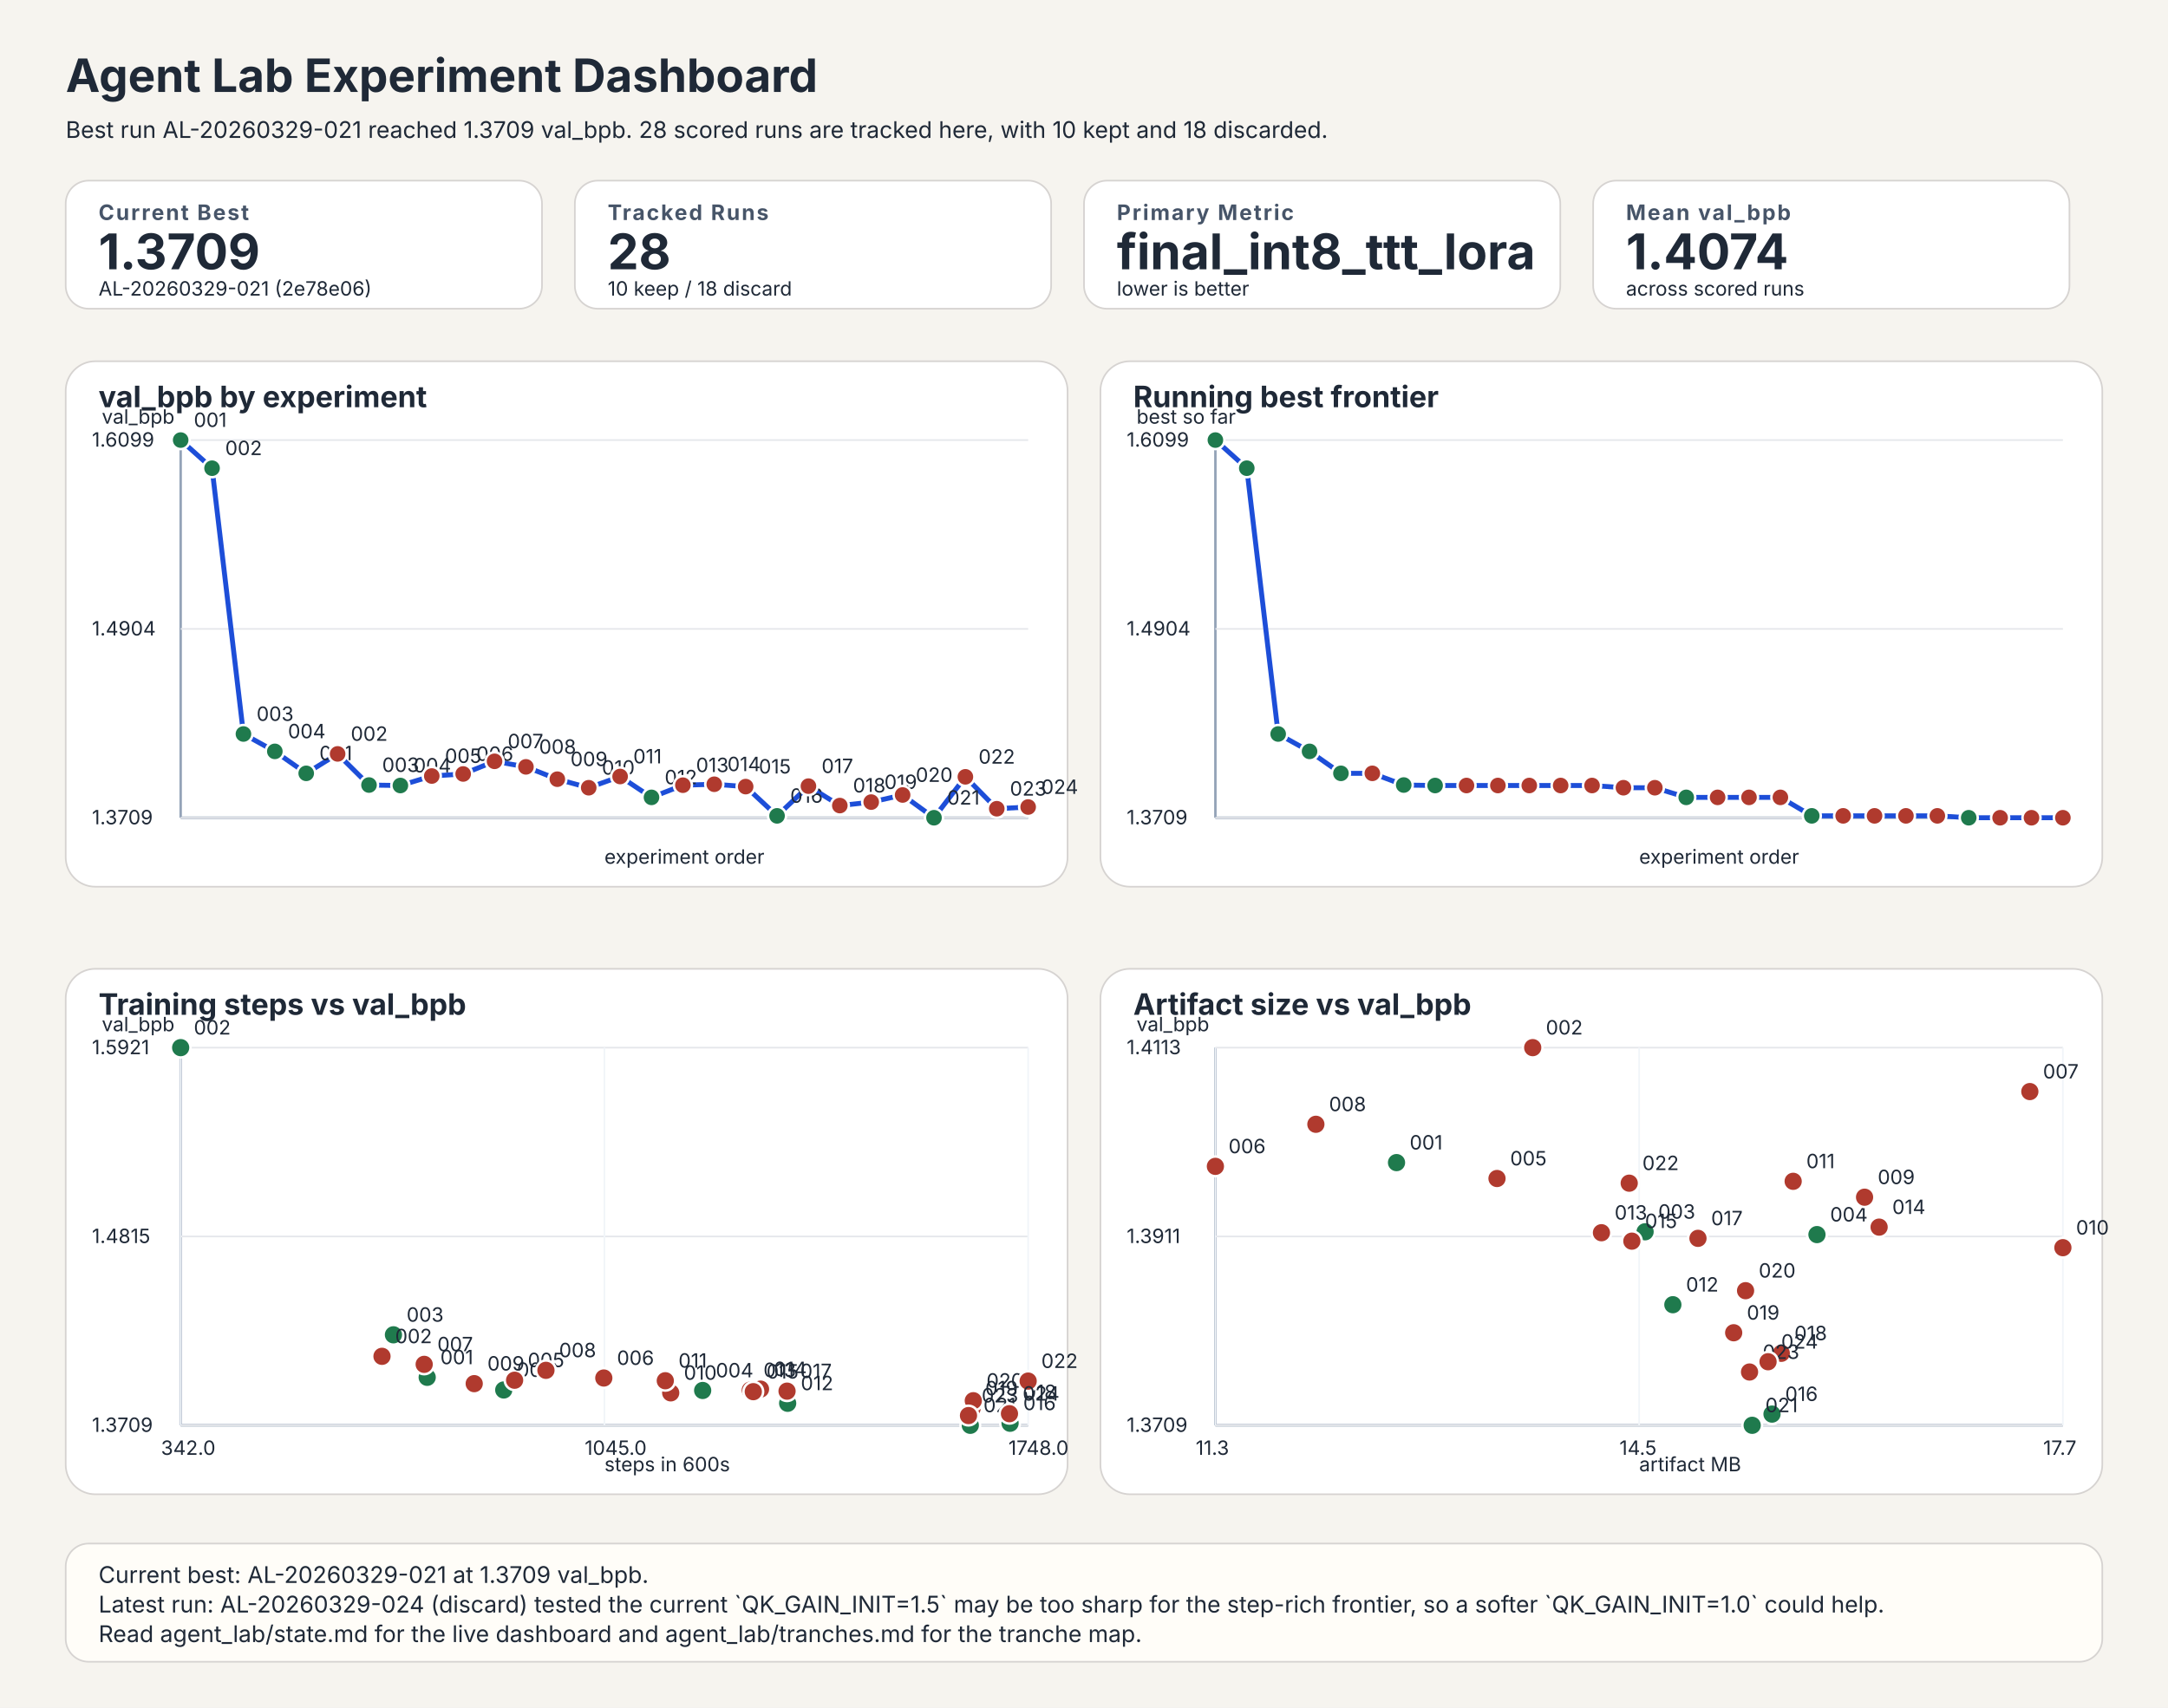
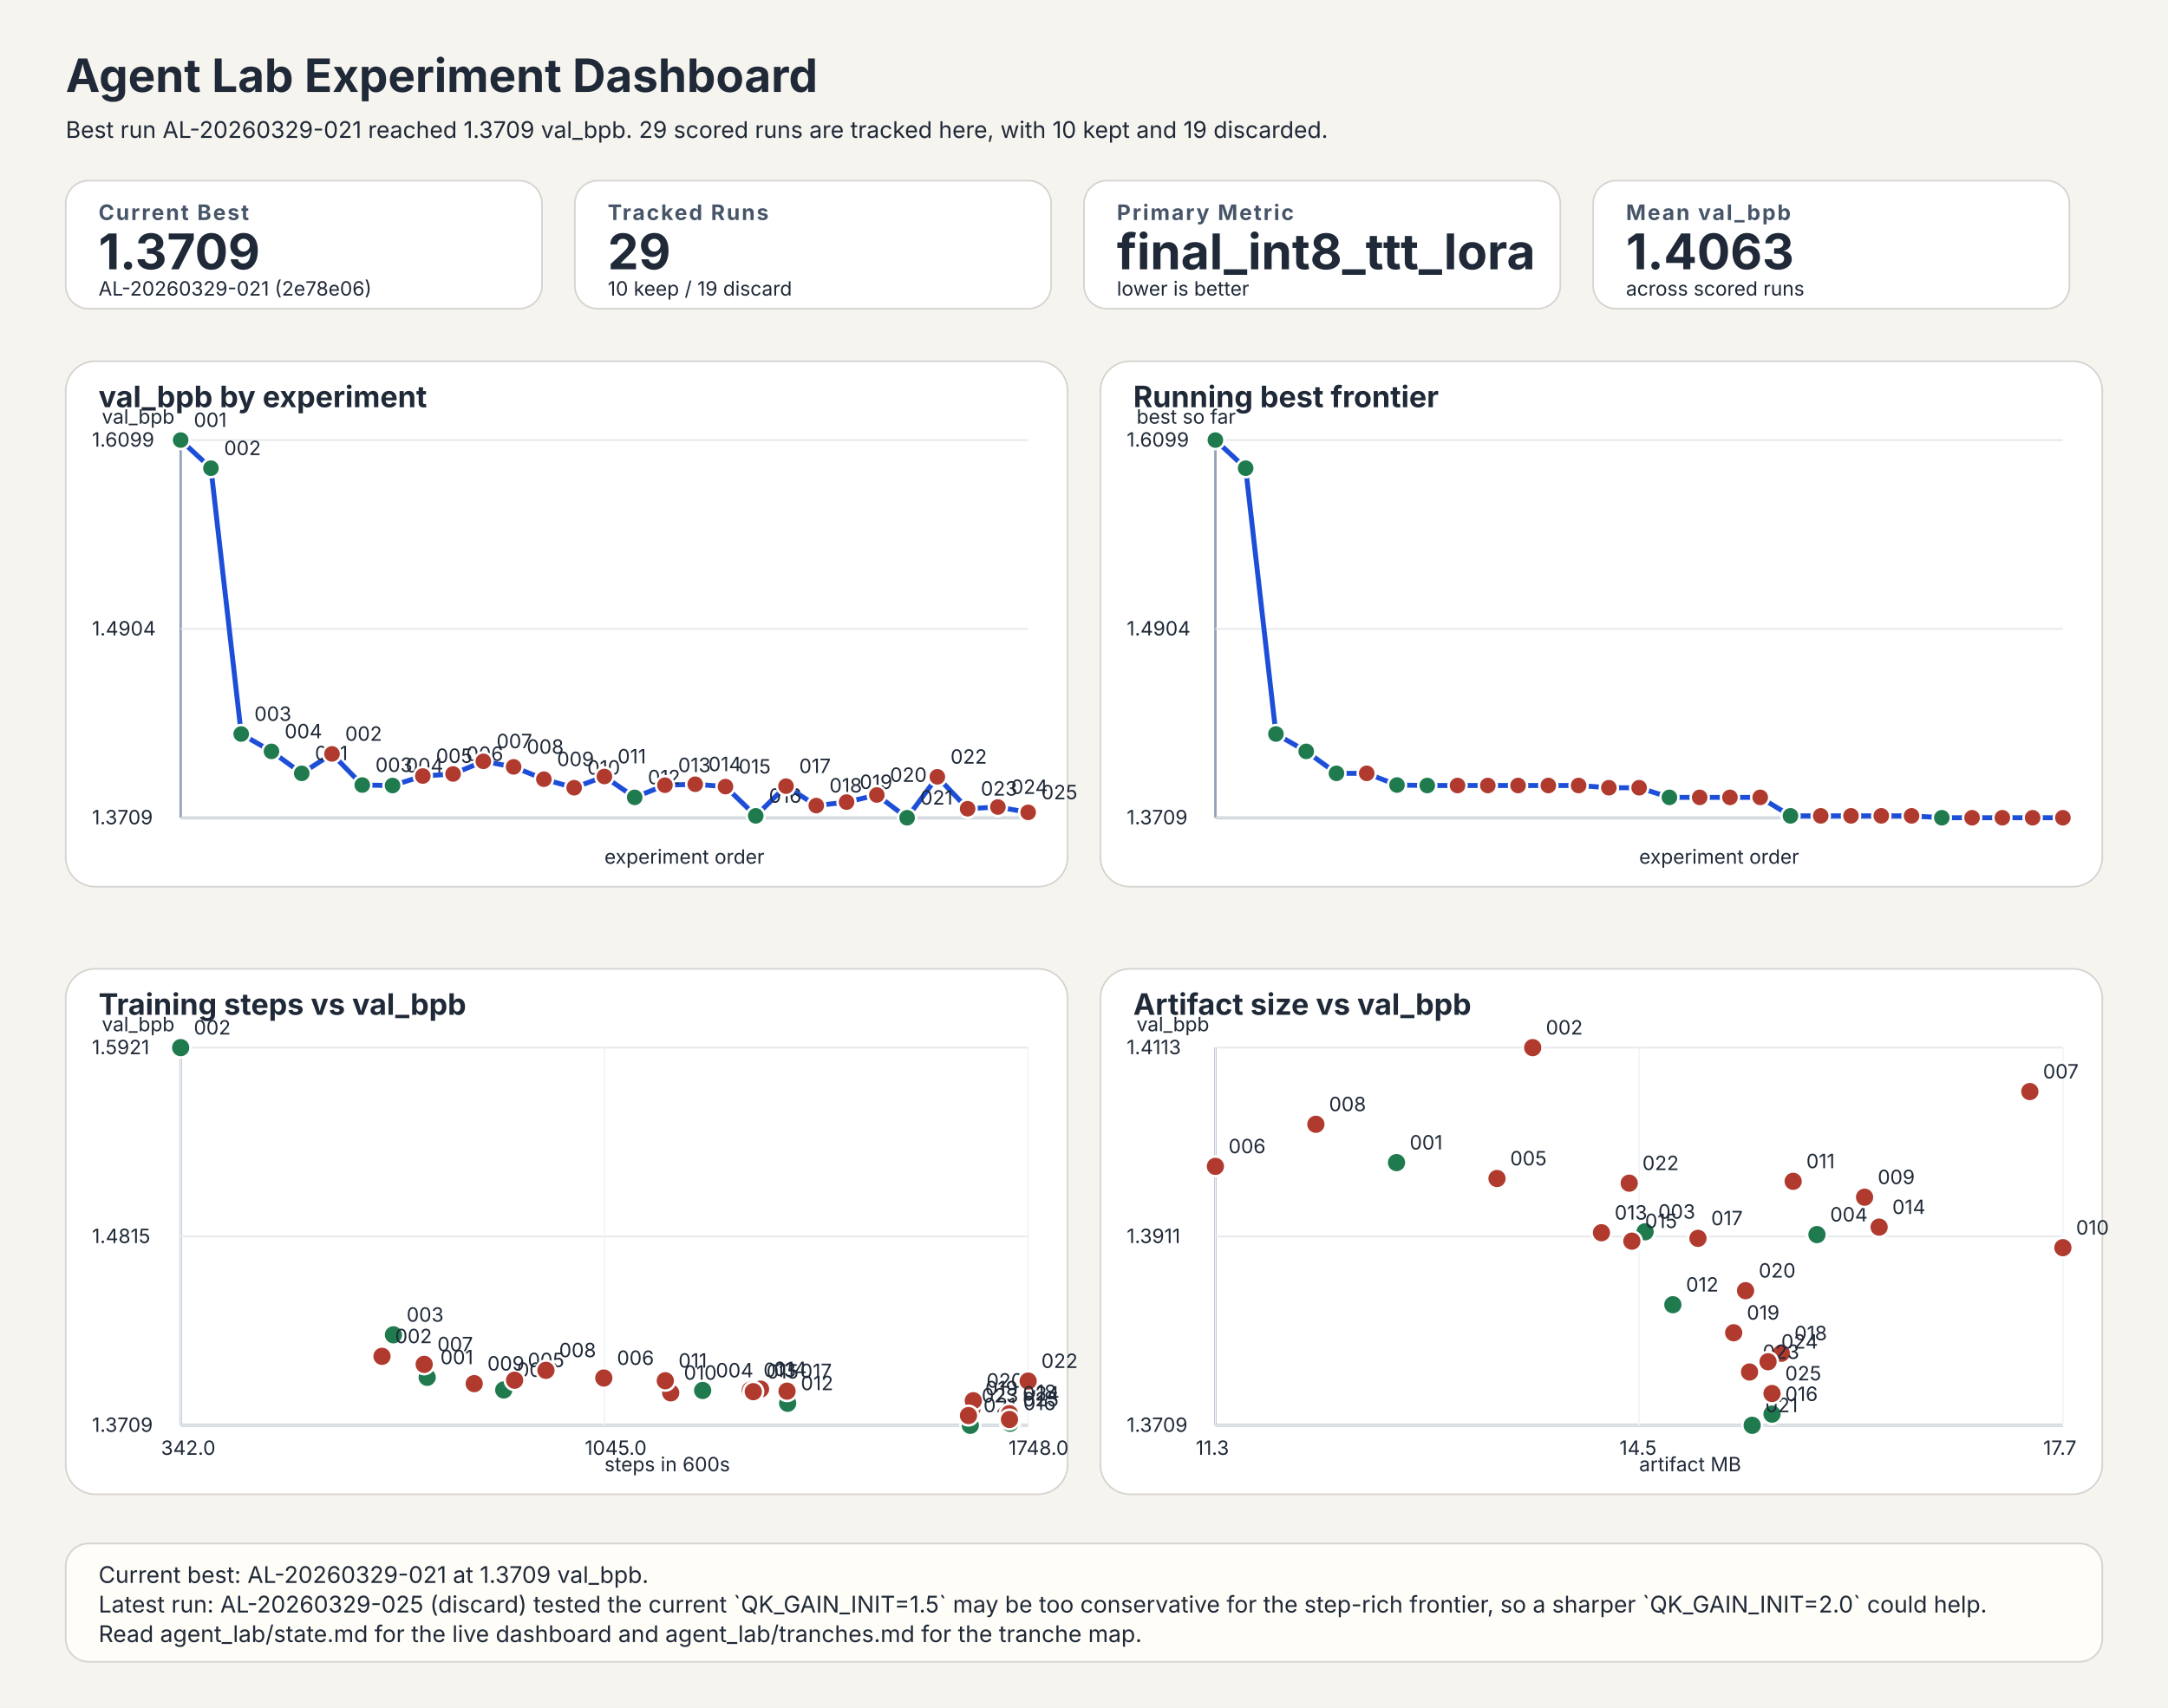
<svg xmlns="http://www.w3.org/2000/svg" width="1320" height="1040" viewBox="0 0 1320 1040">
  <rect width="100%" height="100%" fill="#f6f4ef" />
  <style>text{font-family:ui-sans-serif,system-ui,-apple-system,BlinkMacSystemFont,"Segoe UI",sans-serif;fill:#1f2937}.small{font-size:12px}.body{font-size:14px}.label{font-size:15px;font-weight:600}.title{font-size:28px;font-weight:700}.cardtitle{font-size:13px;font-weight:700;letter-spacing:.08em;text-transform:uppercase;fill:#475569}.metric{font-size:30px;font-weight:700}.paneltitle{font-size:18px;font-weight:700}</style>
  <text x="40" y="56" class="title">Agent Lab Experiment Dashboard</text>
-   <text x="40" y="84" class="body">Best run AL-20260329-021 reached 1.3709 val_bpb. 28 scored runs are tracked here, with 10 kept and 18 discarded.</text>
+   <text x="40" y="84" class="body">Best run AL-20260329-021 reached 1.3709 val_bpb. 29 scored runs are tracked here, with 10 kept and 19 discarded.</text>
  <rect x="40" y="110" width="290" height="78" rx="14" fill="#ffffff" stroke="#d6d3d1" />
  <text x="60" y="134" class="cardtitle">Current Best</text>
  <text x="60" y="164" class="metric">1.3709</text>
  <text x="60" y="180" class="small">AL-20260329-021 (2e78e06)</text>
  <rect x="350" y="110" width="290" height="78" rx="14" fill="#ffffff" stroke="#d6d3d1" />
  <text x="370" y="134" class="cardtitle">Tracked Runs</text>
-   <text x="370" y="164" class="metric">28</text>
-   <text x="370" y="180" class="small">10 keep / 18 discard</text>
+   <text x="370" y="164" class="metric">29</text>
+   <text x="370" y="180" class="small">10 keep / 19 discard</text>
  <rect x="660" y="110" width="290" height="78" rx="14" fill="#ffffff" stroke="#d6d3d1" />
  <text x="680" y="134" class="cardtitle">Primary Metric</text>
  <text x="680" y="164" class="metric">final_int8_ttt_lora</text>
  <text x="680" y="180" class="small">lower is better</text>
  <rect x="970" y="110" width="290" height="78" rx="14" fill="#ffffff" stroke="#d6d3d1" />
  <text x="990" y="134" class="cardtitle">Mean val_bpb</text>
-   <text x="990" y="164" class="metric">1.4074</text>
+   <text x="990" y="164" class="metric">1.4063</text>
  <text x="990" y="180" class="small">across scored runs</text>
  <rect x="40" y="220" width="610" height="320" rx="18" fill="#ffffff" stroke="#d6d3d1" />
  <text x="60" y="248" class="paneltitle">val_bpb by experiment</text>
  <line x1="110" y1="498" x2="626" y2="498" stroke="#94a3b8" stroke-width="1.5" />
  <line x1="110" y1="498" x2="110" y2="268" stroke="#94a3b8" stroke-width="1.5" />
  <text x="368.00" y="526.00" class="small">experiment order</text>
  <text x="62.00" y="258.00" class="small">val_bpb</text>
  <line x1="110" y1="498.00" x2="626" y2="498.00" stroke="#e5e7eb" stroke-width="1" />
  <text x="56.00" y="502.00" class="small">1.3709</text>
  <line x1="110" y1="383.00" x2="626" y2="383.00" stroke="#e5e7eb" stroke-width="1" />
  <text x="56.00" y="387.00" class="small">1.4904</text>
  <line x1="110" y1="268.00" x2="626" y2="268.00" stroke="#e5e7eb" stroke-width="1" />
  <text x="56.00" y="272.00" class="small">1.6099</text>
-   <polyline fill="none" stroke="#1d4ed8" stroke-width="3" points="110.00,268.00 129.11,285.13 148.22,447.00 167.33,457.58 186.44,470.96 205.56,459.12 224.67,478.08 243.78,478.37 262.89,472.59 282.00,471.34 301.11,463.64 320.22,467.01 339.33,474.52 358.44,479.72 377.56,472.88 396.67,485.59 415.78,478.18 434.89,477.60 454.00,479.04 473.11,496.85 492.22,478.75 511.33,490.59 530.44,488.47 549.56,484.14 568.67,498.00 587.78,473.08 606.89,492.51 626.00,491.46" />
+   <polyline fill="none" stroke="#1d4ed8" stroke-width="3" points="110.00,268.00 128.43,285.13 146.86,447.00 165.29,457.58 183.71,470.96 202.14,459.12 220.57,478.08 239.00,478.37 257.43,472.59 275.86,471.34 294.29,463.64 312.71,467.01 331.14,474.52 349.57,479.72 368.00,472.88 386.43,485.59 404.86,478.18 423.29,477.60 441.71,479.04 460.14,496.85 478.57,478.75 497.00,490.59 515.43,488.47 533.86,484.14 552.29,498.00 570.71,473.08 589.14,492.51 607.57,491.46 626.00,494.73" />
  <circle cx="110.00" cy="268.00" r="5.5" fill="#1f7a4d" stroke="#ffffff" stroke-width="1.5" />
  <text x="118.00" y="260.00" class="small">001</text>
-   <circle cx="129.11" cy="285.13" r="5.5" fill="#1f7a4d" stroke="#ffffff" stroke-width="1.5" />
-   <text x="137.11" y="277.13" class="small">002</text>
-   <circle cx="148.22" cy="447.00" r="5.5" fill="#1f7a4d" stroke="#ffffff" stroke-width="1.5" />
-   <text x="156.22" y="439.00" class="small">003</text>
-   <circle cx="167.33" cy="457.58" r="5.5" fill="#1f7a4d" stroke="#ffffff" stroke-width="1.5" />
-   <text x="175.33" y="449.58" class="small">004</text>
-   <circle cx="186.44" cy="470.96" r="5.5" fill="#1f7a4d" stroke="#ffffff" stroke-width="1.5" />
-   <text x="194.44" y="462.96" class="small">001</text>
-   <circle cx="205.56" cy="459.12" r="5.5" fill="#b03a2e" stroke="#ffffff" stroke-width="1.5" />
-   <text x="213.56" y="451.12" class="small">002</text>
-   <circle cx="224.67" cy="478.08" r="5.5" fill="#1f7a4d" stroke="#ffffff" stroke-width="1.5" />
-   <text x="232.67" y="470.08" class="small">003</text>
-   <circle cx="243.78" cy="478.37" r="5.5" fill="#1f7a4d" stroke="#ffffff" stroke-width="1.5" />
-   <text x="251.78" y="470.37" class="small">004</text>
-   <circle cx="262.89" cy="472.59" r="5.5" fill="#b03a2e" stroke="#ffffff" stroke-width="1.5" />
-   <text x="270.89" y="464.59" class="small">005</text>
-   <circle cx="282.00" cy="471.34" r="5.5" fill="#b03a2e" stroke="#ffffff" stroke-width="1.5" />
-   <text x="290.00" y="463.34" class="small">006</text>
-   <circle cx="301.11" cy="463.64" r="5.5" fill="#b03a2e" stroke="#ffffff" stroke-width="1.5" />
-   <text x="309.11" y="455.64" class="small">007</text>
-   <circle cx="320.22" cy="467.01" r="5.5" fill="#b03a2e" stroke="#ffffff" stroke-width="1.5" />
-   <text x="328.22" y="459.01" class="small">008</text>
-   <circle cx="339.33" cy="474.52" r="5.5" fill="#b03a2e" stroke="#ffffff" stroke-width="1.5" />
-   <text x="347.33" y="466.52" class="small">009</text>
-   <circle cx="358.44" cy="479.72" r="5.5" fill="#b03a2e" stroke="#ffffff" stroke-width="1.5" />
-   <text x="366.44" y="471.72" class="small">010</text>
-   <circle cx="377.56" cy="472.88" r="5.5" fill="#b03a2e" stroke="#ffffff" stroke-width="1.5" />
-   <text x="385.56" y="464.88" class="small">011</text>
-   <circle cx="396.67" cy="485.59" r="5.5" fill="#1f7a4d" stroke="#ffffff" stroke-width="1.5" />
-   <text x="404.67" y="477.59" class="small">012</text>
-   <circle cx="415.78" cy="478.18" r="5.5" fill="#b03a2e" stroke="#ffffff" stroke-width="1.5" />
-   <text x="423.78" y="470.18" class="small">013</text>
-   <circle cx="434.89" cy="477.60" r="5.5" fill="#b03a2e" stroke="#ffffff" stroke-width="1.5" />
-   <text x="442.89" y="469.60" class="small">014</text>
-   <circle cx="454.00" cy="479.04" r="5.5" fill="#b03a2e" stroke="#ffffff" stroke-width="1.5" />
-   <text x="462.00" y="471.04" class="small">015</text>
-   <circle cx="473.11" cy="496.85" r="5.5" fill="#1f7a4d" stroke="#ffffff" stroke-width="1.5" />
-   <text x="481.11" y="488.85" class="small">016</text>
-   <circle cx="492.22" cy="478.75" r="5.5" fill="#b03a2e" stroke="#ffffff" stroke-width="1.5" />
-   <text x="500.22" y="470.75" class="small">017</text>
-   <circle cx="511.33" cy="490.59" r="5.5" fill="#b03a2e" stroke="#ffffff" stroke-width="1.5" />
-   <text x="519.33" y="482.59" class="small">018</text>
-   <circle cx="530.44" cy="488.47" r="5.5" fill="#b03a2e" stroke="#ffffff" stroke-width="1.5" />
-   <text x="538.44" y="480.47" class="small">019</text>
-   <circle cx="549.56" cy="484.14" r="5.5" fill="#b03a2e" stroke="#ffffff" stroke-width="1.5" />
-   <text x="557.56" y="476.14" class="small">020</text>
-   <circle cx="568.67" cy="498.00" r="5.5" fill="#1f7a4d" stroke="#ffffff" stroke-width="1.5" />
-   <text x="576.67" y="490.00" class="small">021</text>
-   <circle cx="587.78" cy="473.08" r="5.5" fill="#b03a2e" stroke="#ffffff" stroke-width="1.5" />
-   <text x="595.78" y="465.08" class="small">022</text>
-   <circle cx="606.89" cy="492.51" r="5.5" fill="#b03a2e" stroke="#ffffff" stroke-width="1.5" />
-   <text x="614.89" y="484.51" class="small">023</text>
-   <circle cx="626.00" cy="491.46" r="5.5" fill="#b03a2e" stroke="#ffffff" stroke-width="1.5" />
-   <text x="634.00" y="483.46" class="small">024</text>
+   <circle cx="128.43" cy="285.13" r="5.5" fill="#1f7a4d" stroke="#ffffff" stroke-width="1.5" />
+   <text x="136.43" y="277.13" class="small">002</text>
+   <circle cx="146.86" cy="447.00" r="5.5" fill="#1f7a4d" stroke="#ffffff" stroke-width="1.5" />
+   <text x="154.86" y="439.00" class="small">003</text>
+   <circle cx="165.29" cy="457.58" r="5.5" fill="#1f7a4d" stroke="#ffffff" stroke-width="1.5" />
+   <text x="173.29" y="449.58" class="small">004</text>
+   <circle cx="183.71" cy="470.96" r="5.5" fill="#1f7a4d" stroke="#ffffff" stroke-width="1.5" />
+   <text x="191.71" y="462.96" class="small">001</text>
+   <circle cx="202.14" cy="459.12" r="5.5" fill="#b03a2e" stroke="#ffffff" stroke-width="1.5" />
+   <text x="210.14" y="451.12" class="small">002</text>
+   <circle cx="220.57" cy="478.08" r="5.5" fill="#1f7a4d" stroke="#ffffff" stroke-width="1.5" />
+   <text x="228.57" y="470.08" class="small">003</text>
+   <circle cx="239.00" cy="478.37" r="5.5" fill="#1f7a4d" stroke="#ffffff" stroke-width="1.5" />
+   <text x="247.00" y="470.37" class="small">004</text>
+   <circle cx="257.43" cy="472.59" r="5.5" fill="#b03a2e" stroke="#ffffff" stroke-width="1.5" />
+   <text x="265.43" y="464.59" class="small">005</text>
+   <circle cx="275.86" cy="471.34" r="5.5" fill="#b03a2e" stroke="#ffffff" stroke-width="1.5" />
+   <text x="283.86" y="463.34" class="small">006</text>
+   <circle cx="294.29" cy="463.64" r="5.5" fill="#b03a2e" stroke="#ffffff" stroke-width="1.5" />
+   <text x="302.29" y="455.64" class="small">007</text>
+   <circle cx="312.71" cy="467.01" r="5.5" fill="#b03a2e" stroke="#ffffff" stroke-width="1.5" />
+   <text x="320.71" y="459.01" class="small">008</text>
+   <circle cx="331.14" cy="474.52" r="5.5" fill="#b03a2e" stroke="#ffffff" stroke-width="1.5" />
+   <text x="339.14" y="466.52" class="small">009</text>
+   <circle cx="349.57" cy="479.72" r="5.5" fill="#b03a2e" stroke="#ffffff" stroke-width="1.5" />
+   <text x="357.57" y="471.72" class="small">010</text>
+   <circle cx="368.00" cy="472.88" r="5.5" fill="#b03a2e" stroke="#ffffff" stroke-width="1.5" />
+   <text x="376.00" y="464.88" class="small">011</text>
+   <circle cx="386.43" cy="485.59" r="5.5" fill="#1f7a4d" stroke="#ffffff" stroke-width="1.5" />
+   <text x="394.43" y="477.59" class="small">012</text>
+   <circle cx="404.86" cy="478.18" r="5.5" fill="#b03a2e" stroke="#ffffff" stroke-width="1.5" />
+   <text x="412.86" y="470.18" class="small">013</text>
+   <circle cx="423.29" cy="477.60" r="5.5" fill="#b03a2e" stroke="#ffffff" stroke-width="1.5" />
+   <text x="431.29" y="469.60" class="small">014</text>
+   <circle cx="441.71" cy="479.04" r="5.5" fill="#b03a2e" stroke="#ffffff" stroke-width="1.5" />
+   <text x="449.71" y="471.04" class="small">015</text>
+   <circle cx="460.14" cy="496.85" r="5.5" fill="#1f7a4d" stroke="#ffffff" stroke-width="1.5" />
+   <text x="468.14" y="488.85" class="small">016</text>
+   <circle cx="478.57" cy="478.75" r="5.5" fill="#b03a2e" stroke="#ffffff" stroke-width="1.5" />
+   <text x="486.57" y="470.75" class="small">017</text>
+   <circle cx="497.00" cy="490.59" r="5.5" fill="#b03a2e" stroke="#ffffff" stroke-width="1.5" />
+   <text x="505.00" y="482.59" class="small">018</text>
+   <circle cx="515.43" cy="488.47" r="5.5" fill="#b03a2e" stroke="#ffffff" stroke-width="1.5" />
+   <text x="523.43" y="480.47" class="small">019</text>
+   <circle cx="533.86" cy="484.14" r="5.5" fill="#b03a2e" stroke="#ffffff" stroke-width="1.5" />
+   <text x="541.86" y="476.14" class="small">020</text>
+   <circle cx="552.29" cy="498.00" r="5.5" fill="#1f7a4d" stroke="#ffffff" stroke-width="1.5" />
+   <text x="560.29" y="490.00" class="small">021</text>
+   <circle cx="570.71" cy="473.08" r="5.5" fill="#b03a2e" stroke="#ffffff" stroke-width="1.5" />
+   <text x="578.71" y="465.08" class="small">022</text>
+   <circle cx="589.14" cy="492.51" r="5.5" fill="#b03a2e" stroke="#ffffff" stroke-width="1.5" />
+   <text x="597.14" y="484.51" class="small">023</text>
+   <circle cx="607.57" cy="491.46" r="5.5" fill="#b03a2e" stroke="#ffffff" stroke-width="1.5" />
+   <text x="615.57" y="483.46" class="small">024</text>
+   <circle cx="626.00" cy="494.73" r="5.5" fill="#b03a2e" stroke="#ffffff" stroke-width="1.5" />
+   <text x="634.00" y="486.73" class="small">025</text>
  <rect x="670" y="220" width="610" height="320" rx="18" fill="#ffffff" stroke="#d6d3d1" />
  <text x="690" y="248" class="paneltitle">Running best frontier</text>
  <line x1="740" y1="498" x2="1256" y2="498" stroke="#94a3b8" stroke-width="1.5" />
  <line x1="740" y1="498" x2="740" y2="268" stroke="#94a3b8" stroke-width="1.5" />
  <text x="998.00" y="526.00" class="small">experiment order</text>
  <text x="692.00" y="258.00" class="small">best so far</text>
  <line x1="740" y1="498.00" x2="1256" y2="498.00" stroke="#e5e7eb" stroke-width="1" />
  <text x="686.00" y="502.00" class="small">1.3709</text>
  <line x1="740" y1="383.00" x2="1256" y2="383.00" stroke="#e5e7eb" stroke-width="1" />
  <text x="686.00" y="387.00" class="small">1.4904</text>
  <line x1="740" y1="268.00" x2="1256" y2="268.00" stroke="#e5e7eb" stroke-width="1" />
  <text x="686.00" y="272.00" class="small">1.6099</text>
-   <polyline fill="none" stroke="#1d4ed8" stroke-width="3" points="740.00,268.00 759.11,285.13 778.22,447.00 797.33,457.58 816.44,470.96 835.56,470.96 854.67,478.08 873.78,478.37 892.89,478.37 912.00,478.37 931.11,478.37 950.22,478.37 969.33,478.37 988.44,479.72 1007.56,479.72 1026.67,485.59 1045.78,485.59 1064.89,485.59 1084.00,485.59 1103.11,496.85 1122.22,496.85 1141.33,496.85 1160.44,496.85 1179.56,496.85 1198.67,498.00 1217.78,498.00 1236.89,498.00 1256.00,498.00" />
+   <polyline fill="none" stroke="#1d4ed8" stroke-width="3" points="740.00,268.00 758.43,285.13 776.86,447.00 795.29,457.58 813.71,470.96 832.14,470.96 850.57,478.08 869.00,478.37 887.43,478.37 905.86,478.37 924.29,478.37 942.71,478.37 961.14,478.37 979.57,479.72 998.00,479.72 1016.43,485.59 1034.86,485.59 1053.29,485.59 1071.71,485.59 1090.14,496.85 1108.57,496.85 1127.00,496.85 1145.43,496.85 1163.86,496.85 1182.29,498.00 1200.71,498.00 1219.14,498.00 1237.57,498.00 1256.00,498.00" />
  <circle cx="740.00" cy="268.00" r="5.5" fill="#1f7a4d" stroke="#ffffff" stroke-width="1.5" />
-   <circle cx="759.11" cy="285.13" r="5.5" fill="#1f7a4d" stroke="#ffffff" stroke-width="1.5" />
-   <circle cx="778.22" cy="447.00" r="5.5" fill="#1f7a4d" stroke="#ffffff" stroke-width="1.5" />
-   <circle cx="797.33" cy="457.58" r="5.5" fill="#1f7a4d" stroke="#ffffff" stroke-width="1.5" />
-   <circle cx="816.44" cy="470.96" r="5.5" fill="#1f7a4d" stroke="#ffffff" stroke-width="1.5" />
-   <circle cx="835.56" cy="470.96" r="5.5" fill="#b03a2e" stroke="#ffffff" stroke-width="1.5" />
-   <circle cx="854.67" cy="478.08" r="5.5" fill="#1f7a4d" stroke="#ffffff" stroke-width="1.5" />
-   <circle cx="873.78" cy="478.37" r="5.5" fill="#1f7a4d" stroke="#ffffff" stroke-width="1.5" />
-   <circle cx="892.89" cy="478.37" r="5.5" fill="#b03a2e" stroke="#ffffff" stroke-width="1.5" />
-   <circle cx="912.00" cy="478.37" r="5.5" fill="#b03a2e" stroke="#ffffff" stroke-width="1.5" />
-   <circle cx="931.11" cy="478.37" r="5.5" fill="#b03a2e" stroke="#ffffff" stroke-width="1.5" />
-   <circle cx="950.22" cy="478.37" r="5.5" fill="#b03a2e" stroke="#ffffff" stroke-width="1.5" />
-   <circle cx="969.33" cy="478.37" r="5.5" fill="#b03a2e" stroke="#ffffff" stroke-width="1.5" />
-   <circle cx="988.44" cy="479.72" r="5.5" fill="#b03a2e" stroke="#ffffff" stroke-width="1.5" />
-   <circle cx="1007.56" cy="479.72" r="5.5" fill="#b03a2e" stroke="#ffffff" stroke-width="1.5" />
-   <circle cx="1026.67" cy="485.59" r="5.5" fill="#1f7a4d" stroke="#ffffff" stroke-width="1.5" />
-   <circle cx="1045.78" cy="485.59" r="5.5" fill="#b03a2e" stroke="#ffffff" stroke-width="1.5" />
-   <circle cx="1064.89" cy="485.59" r="5.5" fill="#b03a2e" stroke="#ffffff" stroke-width="1.5" />
-   <circle cx="1084.00" cy="485.59" r="5.5" fill="#b03a2e" stroke="#ffffff" stroke-width="1.5" />
-   <circle cx="1103.11" cy="496.85" r="5.5" fill="#1f7a4d" stroke="#ffffff" stroke-width="1.5" />
-   <circle cx="1122.22" cy="496.85" r="5.5" fill="#b03a2e" stroke="#ffffff" stroke-width="1.5" />
-   <circle cx="1141.33" cy="496.85" r="5.5" fill="#b03a2e" stroke="#ffffff" stroke-width="1.5" />
-   <circle cx="1160.44" cy="496.85" r="5.5" fill="#b03a2e" stroke="#ffffff" stroke-width="1.5" />
-   <circle cx="1179.56" cy="496.85" r="5.5" fill="#b03a2e" stroke="#ffffff" stroke-width="1.5" />
-   <circle cx="1198.67" cy="498.00" r="5.5" fill="#1f7a4d" stroke="#ffffff" stroke-width="1.5" />
-   <circle cx="1217.78" cy="498.00" r="5.5" fill="#b03a2e" stroke="#ffffff" stroke-width="1.5" />
-   <circle cx="1236.89" cy="498.00" r="5.5" fill="#b03a2e" stroke="#ffffff" stroke-width="1.5" />
+   <circle cx="758.43" cy="285.13" r="5.5" fill="#1f7a4d" stroke="#ffffff" stroke-width="1.5" />
+   <circle cx="776.86" cy="447.00" r="5.5" fill="#1f7a4d" stroke="#ffffff" stroke-width="1.5" />
+   <circle cx="795.29" cy="457.58" r="5.5" fill="#1f7a4d" stroke="#ffffff" stroke-width="1.5" />
+   <circle cx="813.71" cy="470.96" r="5.5" fill="#1f7a4d" stroke="#ffffff" stroke-width="1.5" />
+   <circle cx="832.14" cy="470.96" r="5.5" fill="#b03a2e" stroke="#ffffff" stroke-width="1.5" />
+   <circle cx="850.57" cy="478.08" r="5.5" fill="#1f7a4d" stroke="#ffffff" stroke-width="1.5" />
+   <circle cx="869.00" cy="478.37" r="5.5" fill="#1f7a4d" stroke="#ffffff" stroke-width="1.5" />
+   <circle cx="887.43" cy="478.37" r="5.5" fill="#b03a2e" stroke="#ffffff" stroke-width="1.5" />
+   <circle cx="905.86" cy="478.37" r="5.5" fill="#b03a2e" stroke="#ffffff" stroke-width="1.5" />
+   <circle cx="924.29" cy="478.37" r="5.5" fill="#b03a2e" stroke="#ffffff" stroke-width="1.5" />
+   <circle cx="942.71" cy="478.37" r="5.5" fill="#b03a2e" stroke="#ffffff" stroke-width="1.5" />
+   <circle cx="961.14" cy="478.37" r="5.5" fill="#b03a2e" stroke="#ffffff" stroke-width="1.5" />
+   <circle cx="979.57" cy="479.72" r="5.5" fill="#b03a2e" stroke="#ffffff" stroke-width="1.5" />
+   <circle cx="998.00" cy="479.72" r="5.5" fill="#b03a2e" stroke="#ffffff" stroke-width="1.5" />
+   <circle cx="1016.43" cy="485.59" r="5.5" fill="#1f7a4d" stroke="#ffffff" stroke-width="1.5" />
+   <circle cx="1034.86" cy="485.59" r="5.5" fill="#b03a2e" stroke="#ffffff" stroke-width="1.5" />
+   <circle cx="1053.29" cy="485.59" r="5.5" fill="#b03a2e" stroke="#ffffff" stroke-width="1.5" />
+   <circle cx="1071.71" cy="485.59" r="5.5" fill="#b03a2e" stroke="#ffffff" stroke-width="1.5" />
+   <circle cx="1090.14" cy="496.85" r="5.5" fill="#1f7a4d" stroke="#ffffff" stroke-width="1.5" />
+   <circle cx="1108.57" cy="496.85" r="5.5" fill="#b03a2e" stroke="#ffffff" stroke-width="1.5" />
+   <circle cx="1127.00" cy="496.85" r="5.5" fill="#b03a2e" stroke="#ffffff" stroke-width="1.5" />
+   <circle cx="1145.43" cy="496.85" r="5.5" fill="#b03a2e" stroke="#ffffff" stroke-width="1.5" />
+   <circle cx="1163.86" cy="496.85" r="5.5" fill="#b03a2e" stroke="#ffffff" stroke-width="1.5" />
+   <circle cx="1182.29" cy="498.00" r="5.5" fill="#1f7a4d" stroke="#ffffff" stroke-width="1.5" />
+   <circle cx="1200.71" cy="498.00" r="5.5" fill="#b03a2e" stroke="#ffffff" stroke-width="1.5" />
+   <circle cx="1219.14" cy="498.00" r="5.5" fill="#b03a2e" stroke="#ffffff" stroke-width="1.5" />
+   <circle cx="1237.57" cy="498.00" r="5.5" fill="#b03a2e" stroke="#ffffff" stroke-width="1.5" />
  <circle cx="1256.00" cy="498.00" r="5.5" fill="#b03a2e" stroke="#ffffff" stroke-width="1.5" />
  <rect x="40" y="590" width="610" height="320" rx="18" fill="#ffffff" stroke="#d6d3d1" />
  <text x="60" y="618" class="paneltitle">Training steps vs val_bpb</text>
  <line x1="110" y1="868" x2="626" y2="868" stroke="#94a3b8" stroke-width="1.5" />
  <line x1="110" y1="868" x2="110" y2="638" stroke="#94a3b8" stroke-width="1.5" />
  <text x="368.00" y="896.00" class="small">steps in 600s</text>
  <text x="62.00" y="628.00" class="small">val_bpb</text>
  <line x1="110" y1="868.00" x2="626" y2="868.00" stroke="#e5e7eb" stroke-width="1" />
  <text x="56.00" y="872.00" class="small">1.3709</text>
  <line x1="110" y1="753.00" x2="626" y2="753.00" stroke="#e5e7eb" stroke-width="1" />
  <text x="56.00" y="757.00" class="small">1.4815</text>
  <line x1="110" y1="638.00" x2="626" y2="638.00" stroke="#e5e7eb" stroke-width="1" />
  <text x="56.00" y="642.00" class="small">1.5921</text>
  <line x1="110.00" y1="868" x2="110.00" y2="638" stroke="#f1f5f9" stroke-width="1" />
  <text x="98.00" y="886.00" class="small">342.0</text>
  <line x1="368.00" y1="868" x2="368.00" y2="638" stroke="#f1f5f9" stroke-width="1" />
  <text x="356.00" y="886.00" class="small">1045.0</text>
  <line x1="626.00" y1="868" x2="626.00" y2="638" stroke="#f1f5f9" stroke-width="1" />
  <text x="614.00" y="886.00" class="small">1748.0</text>
  <circle cx="110.00" cy="638.00" r="6" fill="#1f7a4d" stroke="#ffffff" stroke-width="1.5" />
  <text x="118.00" y="630.00" class="small">002</text>
  <circle cx="239.55" cy="812.89" r="6" fill="#1f7a4d" stroke="#ffffff" stroke-width="1.5" />
  <text x="247.55" y="804.89" class="small">003</text>
  <circle cx="260.10" cy="838.78" r="6" fill="#1f7a4d" stroke="#ffffff" stroke-width="1.5" />
  <text x="268.10" y="830.78" class="small">001</text>
  <circle cx="232.58" cy="825.99" r="6" fill="#b03a2e" stroke="#ffffff" stroke-width="1.5" />
  <text x="240.58" y="817.99" class="small">002</text>
  <circle cx="306.71" cy="846.48" r="6" fill="#1f7a4d" stroke="#ffffff" stroke-width="1.5" />
  <text x="314.71" y="838.48" class="small">003</text>
  <circle cx="427.82" cy="846.79" r="6" fill="#1f7a4d" stroke="#ffffff" stroke-width="1.5" />
  <text x="435.82" y="838.79" class="small">004</text>
  <circle cx="313.32" cy="840.55" r="6" fill="#b03a2e" stroke="#ffffff" stroke-width="1.5" />
  <text x="321.32" y="832.55" class="small">005</text>
  <circle cx="367.63" cy="839.20" r="6" fill="#b03a2e" stroke="#ffffff" stroke-width="1.5" />
  <text x="375.63" y="831.20" class="small">006</text>
  <circle cx="258.27" cy="830.88" r="6" fill="#b03a2e" stroke="#ffffff" stroke-width="1.5" />
  <text x="266.27" y="822.88" class="small">007</text>
  <circle cx="332.40" cy="834.52" r="6" fill="#b03a2e" stroke="#ffffff" stroke-width="1.5" />
  <text x="340.40" y="826.52" class="small">008</text>
  <circle cx="288.73" cy="842.63" r="6" fill="#b03a2e" stroke="#ffffff" stroke-width="1.5" />
  <text x="296.73" y="834.63" class="small">009</text>
  <circle cx="408.37" cy="848.24" r="6" fill="#b03a2e" stroke="#ffffff" stroke-width="1.5" />
  <text x="416.37" y="840.24" class="small">010</text>
  <circle cx="405.07" cy="840.86" r="6" fill="#b03a2e" stroke="#ffffff" stroke-width="1.5" />
  <text x="413.07" y="832.86" class="small">011</text>
  <circle cx="479.57" cy="854.59" r="6" fill="#1f7a4d" stroke="#ffffff" stroke-width="1.5" />
  <text x="487.57" y="846.59" class="small">012</text>
  <circle cx="456.81" cy="846.58" r="6" fill="#b03a2e" stroke="#ffffff" stroke-width="1.5" />
  <text x="464.81" y="838.58" class="small">013</text>
  <circle cx="463.05" cy="845.96" r="6" fill="#b03a2e" stroke="#ffffff" stroke-width="1.5" />
  <text x="471.05" y="837.96" class="small">014</text>
  <circle cx="458.65" cy="847.52" r="6" fill="#b03a2e" stroke="#ffffff" stroke-width="1.5" />
  <text x="466.65" y="839.52" class="small">015</text>
  <circle cx="614.99" cy="866.75" r="6" fill="#1f7a4d" stroke="#ffffff" stroke-width="1.5" />
  <text x="622.99" y="858.75" class="small">016</text>
  <circle cx="479.20" cy="847.20" r="6" fill="#b03a2e" stroke="#ffffff" stroke-width="1.5" />
  <text x="487.20" y="839.20" class="small">017</text>
  <circle cx="615.36" cy="859.99" r="6" fill="#b03a2e" stroke="#ffffff" stroke-width="1.5" />
  <text x="623.36" y="851.99" class="small">018</text>
  <circle cx="591.87" cy="857.71" r="6" fill="#b03a2e" stroke="#ffffff" stroke-width="1.5" />
  <text x="599.87" y="849.71" class="small">019</text>
  <circle cx="592.60" cy="853.03" r="6" fill="#b03a2e" stroke="#ffffff" stroke-width="1.5" />
  <text x="600.60" y="845.03" class="small">020</text>
  <circle cx="590.77" cy="868.00" r="6" fill="#1f7a4d" stroke="#ffffff" stroke-width="1.5" />
  <text x="598.77" y="860.00" class="small">021</text>
  <circle cx="626.00" cy="841.07" r="6" fill="#b03a2e" stroke="#ffffff" stroke-width="1.5" />
  <text x="634.00" y="833.07" class="small">022</text>
  <circle cx="589.67" cy="862.07" r="6" fill="#b03a2e" stroke="#ffffff" stroke-width="1.5" />
  <text x="597.67" y="854.07" class="small">023</text>
  <circle cx="614.62" cy="860.93" r="6" fill="#b03a2e" stroke="#ffffff" stroke-width="1.5" />
  <text x="622.62" y="852.93" class="small">024</text>
+   <circle cx="614.62" cy="864.46" r="6" fill="#b03a2e" stroke="#ffffff" stroke-width="1.5" />
+   <text x="622.62" y="856.46" class="small">025</text>
  <rect x="670" y="590" width="610" height="320" rx="18" fill="#ffffff" stroke="#d6d3d1" />
  <text x="690" y="618" class="paneltitle">Artifact size vs val_bpb</text>
  <line x1="740" y1="868" x2="1256" y2="868" stroke="#94a3b8" stroke-width="1.5" />
  <line x1="740" y1="868" x2="740" y2="638" stroke="#94a3b8" stroke-width="1.5" />
  <text x="998.00" y="896.00" class="small">artifact MB</text>
  <text x="692.00" y="628.00" class="small">val_bpb</text>
  <line x1="740" y1="868.00" x2="1256" y2="868.00" stroke="#e5e7eb" stroke-width="1" />
  <text x="686.00" y="872.00" class="small">1.3709</text>
  <line x1="740" y1="753.00" x2="1256" y2="753.00" stroke="#e5e7eb" stroke-width="1" />
  <text x="686.00" y="757.00" class="small">1.3911</text>
  <line x1="740" y1="638.00" x2="1256" y2="638.00" stroke="#e5e7eb" stroke-width="1" />
  <text x="686.00" y="642.00" class="small">1.4113</text>
  <line x1="740.00" y1="868" x2="740.00" y2="638" stroke="#f1f5f9" stroke-width="1" />
  <text x="728.00" y="886.00" class="small">11.3</text>
  <line x1="998.00" y1="868" x2="998.00" y2="638" stroke="#f1f5f9" stroke-width="1" />
  <text x="986.00" y="886.00" class="small">14.5</text>
  <line x1="1256.00" y1="868" x2="1256.00" y2="638" stroke="#f1f5f9" stroke-width="1" />
  <text x="1244.00" y="886.00" class="small">17.7</text>
  <circle cx="850.28" cy="708.02" r="6" fill="#1f7a4d" stroke="#ffffff" stroke-width="1.5" />
  <text x="858.28" y="700.02" class="small">001</text>
  <circle cx="933.20" cy="638.00" r="6" fill="#b03a2e" stroke="#ffffff" stroke-width="1.5" />
  <text x="941.20" y="630.00" class="small">002</text>
  <circle cx="1001.62" cy="750.15" r="6" fill="#1f7a4d" stroke="#ffffff" stroke-width="1.5" />
  <text x="1009.62" y="742.15" class="small">003</text>
  <circle cx="1106.27" cy="751.86" r="6" fill="#1f7a4d" stroke="#ffffff" stroke-width="1.5" />
  <text x="1114.27" y="743.86" class="small">004</text>
  <circle cx="911.46" cy="717.70" r="6" fill="#b03a2e" stroke="#ffffff" stroke-width="1.5" />
  <text x="919.46" y="709.70" class="small">005</text>
  <circle cx="740.00" cy="710.30" r="6" fill="#b03a2e" stroke="#ffffff" stroke-width="1.5" />
  <text x="748.00" y="702.30" class="small">006</text>
  <circle cx="1235.88" cy="664.76" r="6" fill="#b03a2e" stroke="#ffffff" stroke-width="1.5" />
  <text x="1243.88" y="656.76" class="small">007</text>
  <circle cx="801.18" cy="684.68" r="6" fill="#b03a2e" stroke="#ffffff" stroke-width="1.5" />
  <text x="809.18" y="676.68" class="small">008</text>
  <circle cx="1135.25" cy="729.09" r="6" fill="#b03a2e" stroke="#ffffff" stroke-width="1.5" />
  <text x="1143.25" y="721.09" class="small">009</text>
  <circle cx="1256.00" cy="759.83" r="6" fill="#b03a2e" stroke="#ffffff" stroke-width="1.5" />
  <text x="1264.00" y="751.83" class="small">010</text>
  <circle cx="1091.78" cy="719.41" r="6" fill="#b03a2e" stroke="#ffffff" stroke-width="1.5" />
  <text x="1099.78" y="711.41" class="small">011</text>
  <circle cx="1018.53" cy="794.56" r="6" fill="#1f7a4d" stroke="#ffffff" stroke-width="1.5" />
  <text x="1026.53" y="786.56" class="small">012</text>
  <circle cx="975.06" cy="750.72" r="6" fill="#b03a2e" stroke="#ffffff" stroke-width="1.5" />
  <text x="983.06" y="742.72" class="small">013</text>
  <circle cx="1144.11" cy="747.31" r="6" fill="#b03a2e" stroke="#ffffff" stroke-width="1.5" />
  <text x="1152.11" y="739.31" class="small">014</text>
  <circle cx="993.57" cy="755.85" r="6" fill="#b03a2e" stroke="#ffffff" stroke-width="1.5" />
  <text x="1001.57" y="747.85" class="small">015</text>
  <circle cx="1078.90" cy="861.17" r="6" fill="#1f7a4d" stroke="#ffffff" stroke-width="1.5" />
  <text x="1086.90" y="853.17" class="small">016</text>
  <circle cx="1033.82" cy="754.14" r="6" fill="#b03a2e" stroke="#ffffff" stroke-width="1.5" />
  <text x="1041.82" y="746.14" class="small">017</text>
  <circle cx="1084.54" cy="824.16" r="6" fill="#b03a2e" stroke="#ffffff" stroke-width="1.5" />
  <text x="1092.54" y="816.16" class="small">018</text>
  <circle cx="1055.56" cy="811.64" r="6" fill="#b03a2e" stroke="#ffffff" stroke-width="1.5" />
  <text x="1063.56" y="803.64" class="small">019</text>
  <circle cx="1062.80" cy="786.02" r="6" fill="#b03a2e" stroke="#ffffff" stroke-width="1.5" />
  <text x="1070.80" y="778.02" class="small">020</text>
  <circle cx="1066.83" cy="868.00" r="6" fill="#1f7a4d" stroke="#ffffff" stroke-width="1.5" />
  <text x="1074.83" y="860.00" class="small">021</text>
  <circle cx="991.96" cy="720.55" r="6" fill="#b03a2e" stroke="#ffffff" stroke-width="1.5" />
  <text x="999.96" y="712.55" class="small">022</text>
  <circle cx="1065.22" cy="835.55" r="6" fill="#b03a2e" stroke="#ffffff" stroke-width="1.5" />
  <text x="1073.22" y="827.55" class="small">023</text>
  <circle cx="1076.49" cy="829.29" r="6" fill="#b03a2e" stroke="#ffffff" stroke-width="1.5" />
  <text x="1084.49" y="821.29" class="small">024</text>
+   <circle cx="1078.90" cy="848.64" r="6" fill="#b03a2e" stroke="#ffffff" stroke-width="1.5" />
+   <text x="1086.90" y="840.64" class="small">025</text>
  <rect x="40" y="940" width="1240" height="72" rx="14" fill="#fffdf8" stroke="#d6d3d1" />
  <text x="60" y="964" class="body">Current best: AL-20260329-021 at 1.3709 val_bpb.</text>
-   <text x="60" y="982" class="body">Latest run: AL-20260329-024 (discard) tested the current `QK_GAIN_INIT=1.5` may be too sharp for the step-rich frontier, so a softer `QK_GAIN_INIT=1.0` could help.</text>
+   <text x="60" y="982" class="body">Latest run: AL-20260329-025 (discard) tested the current `QK_GAIN_INIT=1.5` may be too conservative for the step-rich frontier, so a sharper `QK_GAIN_INIT=2.0` could help.</text>
  <text x="60" y="1000" class="body">Read agent_lab/state.md for the live dashboard and agent_lab/tranches.md for the tranche map.</text>
</svg>
